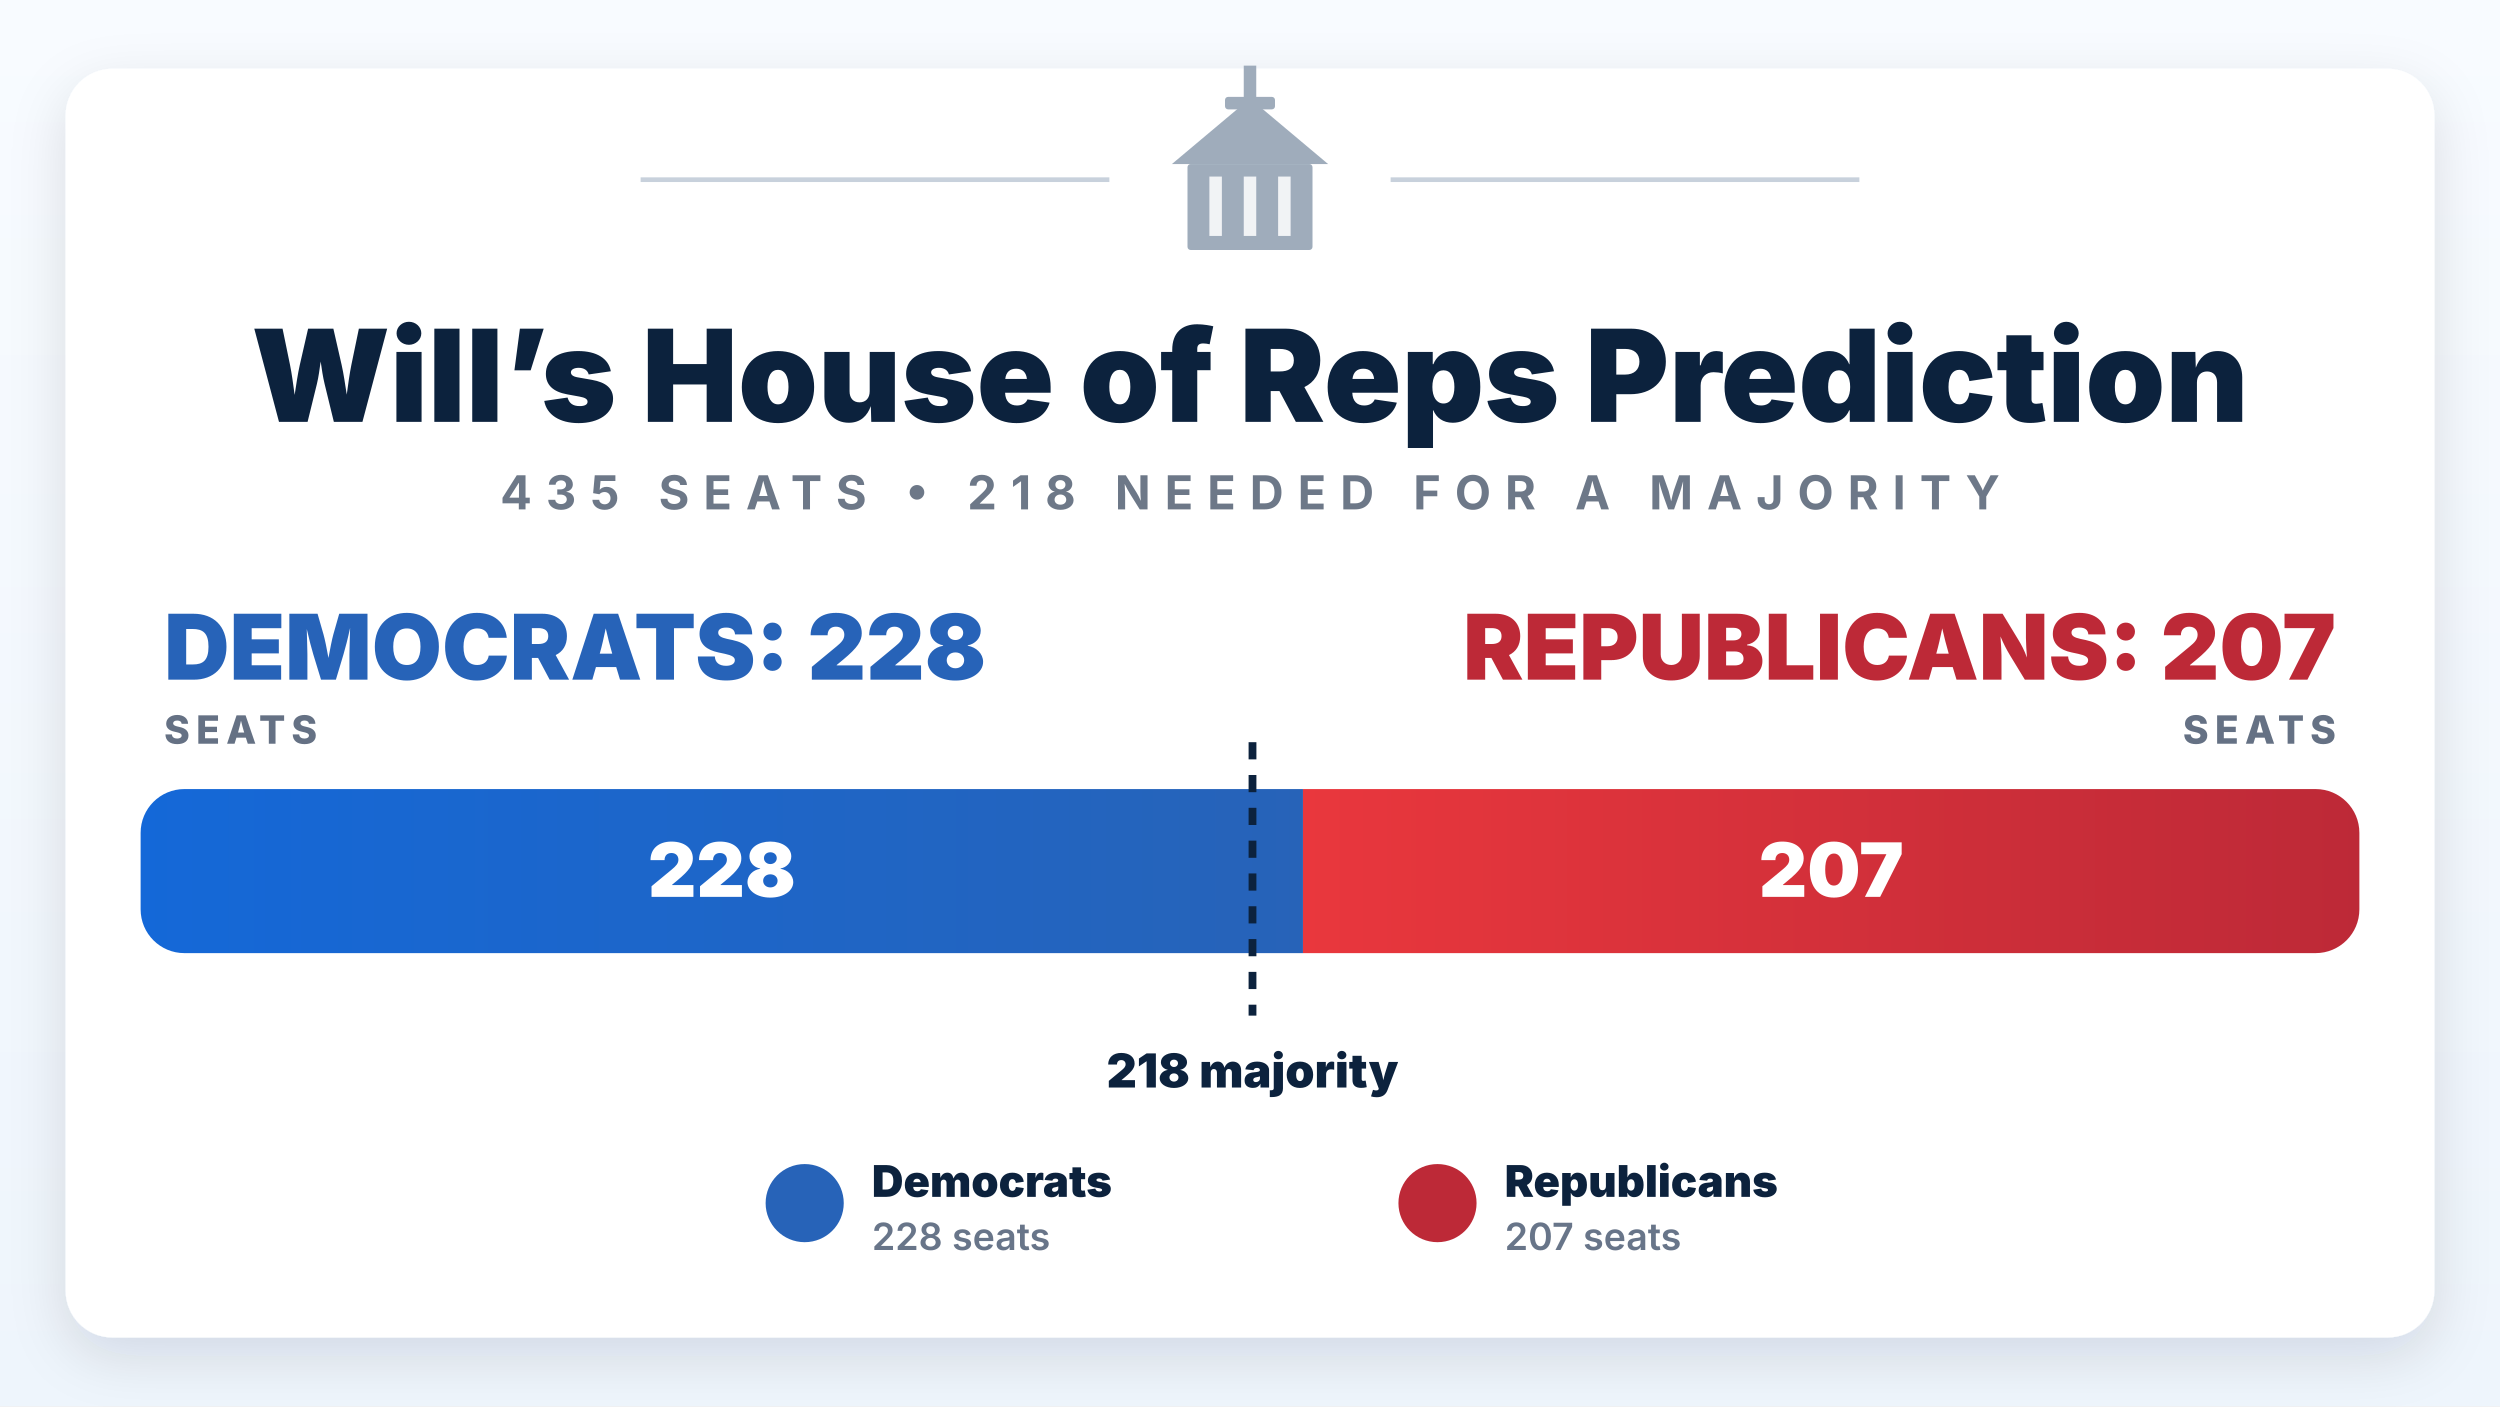
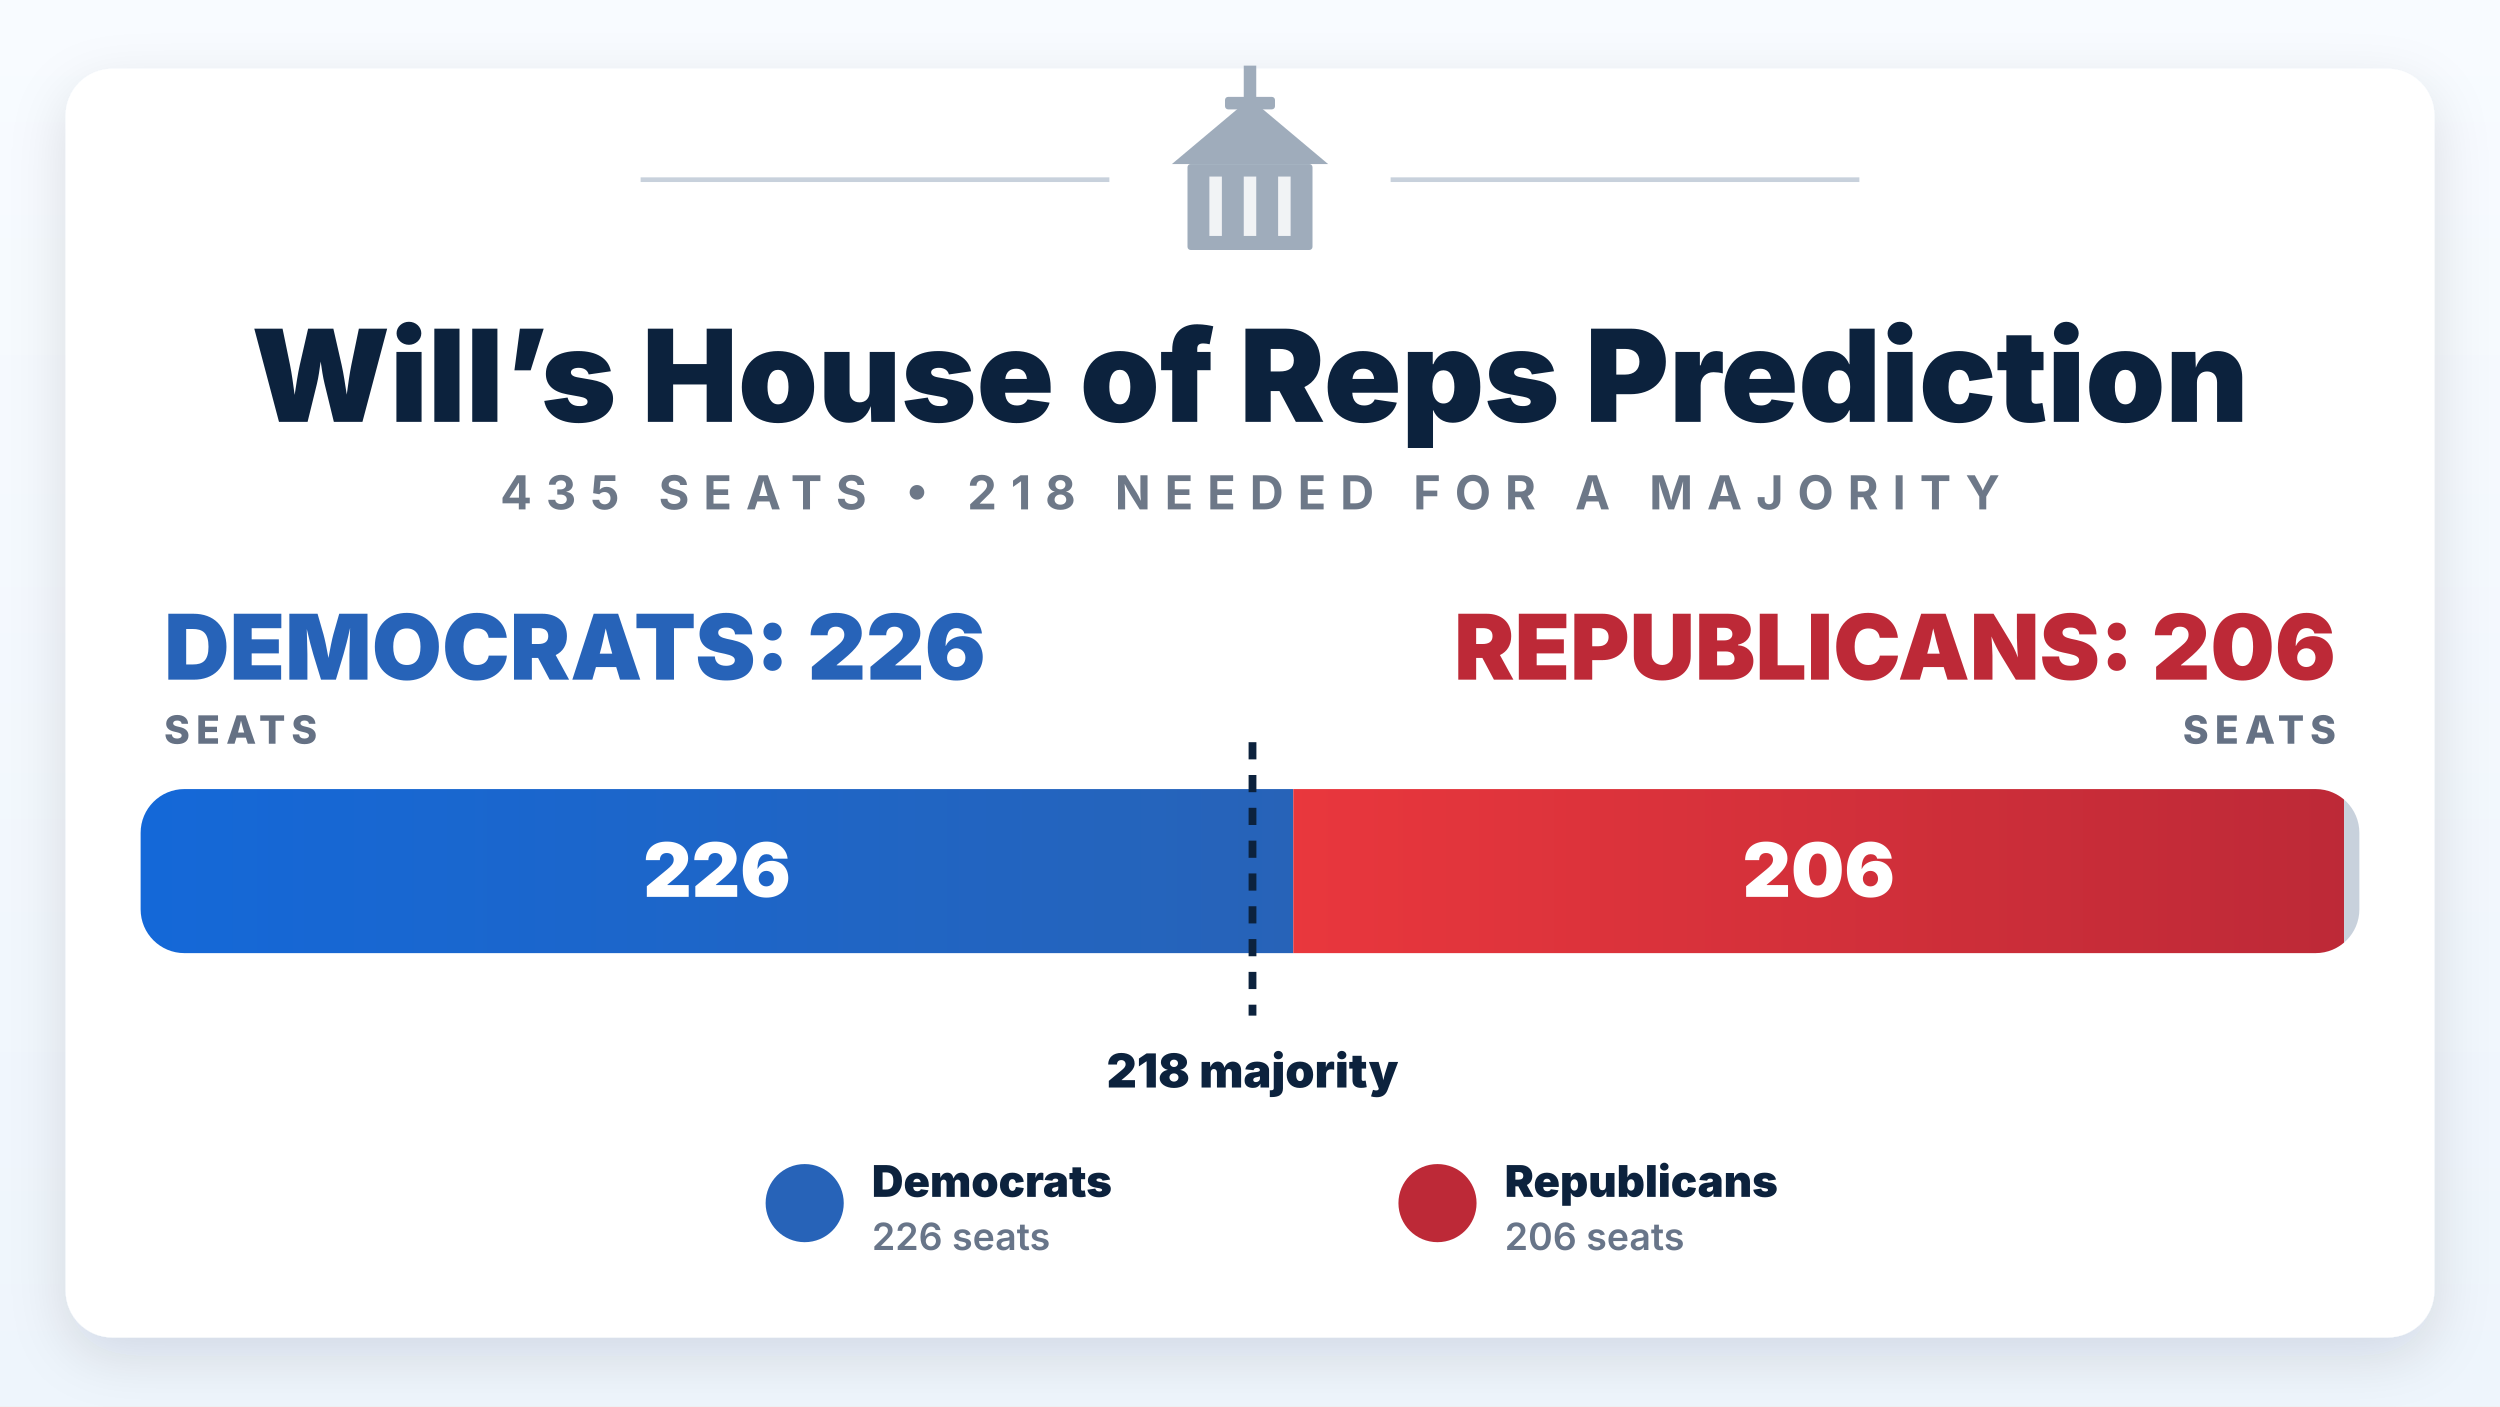
<svg xmlns="http://www.w3.org/2000/svg" viewBox="0 0 1600 900" role="img" aria-labelledby="title desc">
  <defs>
    <linearGradient id="bg" x1="0" y1="0" x2="0" y2="1">
      <stop stop-color="#f8fbff" />
      <stop offset="1" stop-color="#eef5fc" />
    </linearGradient>
    <linearGradient id="blue" x1="0" x2="1">
      <stop stop-color="#1468d8" />
      <stop offset="1" stop-color="#2763b8" />
    </linearGradient>
    <linearGradient id="red" x1="0" x2="1">
      <stop stop-color="#e9373d" />
      <stop offset="1" stop-color="#bd2937" />
    </linearGradient>
    <filter id="shadow" x="-10%" y="-20%" width="120%" height="150%">
      <feDropShadow dx="0" dy="12" stdDeviation="18" flood-color="#0c223d" flood-opacity=".12" />
    </filter>
    <clipPath id="barclip">
      <rect x="90" y="505" width="1420" height="105" rx="28" />
    </clipPath>
  </defs>
  <rect width="1600" height="900" fill="url(#bg)" />
  <rect x="42" y="44" width="1516" height="812" rx="30" fill="#fff" filter="url(#shadow)" />
  <g fill="#9aa8b8" opacity=".95">
    <rect x="760" y="105" width="80" height="55" rx="2" />
    <path d="M750 105h100l-50-42z" />
    <rect x="784" y="62" width="32" height="8" rx="2" />
    <rect x="796" y="42" width="8" height="24" />
    <rect x="774" y="113" width="8" height="38" fill="#fff" opacity=".85" />
    <rect x="796" y="113" width="8" height="38" fill="#fff" opacity=".85" />
    <rect x="818" y="113" width="8" height="38" fill="#fff" opacity=".85" />
  </g>
  <line x1="410" y1="115" x2="710" y2="115" stroke="#c8d1dc" stroke-width="3" />
  <line x1="890" y1="115" x2="1190" y2="115" stroke="#c8d1dc" stroke-width="3" />
  <text x="800" y="270" text-anchor="middle" font-family="Inter,Arial,sans-serif" font-size="82" font-weight="900" fill="#0c223d">Will’s House of Reps Prediction</text>
  <text x="800" y="326" text-anchor="middle" font-family="Inter,Arial,sans-serif" font-size="30" font-weight="700" letter-spacing="9" fill="#6d7888">435 SEATS • 218 NEEDED FOR A MAJORITY</text>
-   <text x="105" y="435" font-family="Inter,Arial,sans-serif" font-size="58" font-weight="900" fill="#2763b8">DEMOCRATS: 228</text>
-   <text x="1495" y="435" text-anchor="end" font-family="Inter,Arial,sans-serif" font-size="58" font-weight="900" fill="#bd2937">REPUBLICANS: 207</text>
+   <text x="105" y="435" font-family="Inter,Arial,sans-serif" font-size="58" font-weight="900" fill="#2763b8">DEMOCRATS: 226</text>
+   <text x="1495" y="435" text-anchor="end" font-family="Inter,Arial,sans-serif" font-size="58" font-weight="900" fill="#bd2937">REPUBLICANS: 206</text>
  <text x="105" y="476" font-family="Inter,Arial,sans-serif" font-size="25" font-weight="800" letter-spacing="4" fill="#657184">SEATS</text>
  <text x="1495" y="476" text-anchor="end" font-family="Inter,Arial,sans-serif" font-size="25" font-weight="800" letter-spacing="4" fill="#657184">SEATS</text>
  <g clip-path="url(#barclip)">
-     <rect x="90" y="505" width="743.9" height="105" fill="url(#blue)" />
-     <rect x="833.9" y="505" width="676.1" height="105" fill="url(#red)" />
+     <rect x="90" y="505" width="737.7" height="105" fill="url(#blue)" />
+     <rect x="827.7" y="505" width="672.5" height="105" fill="url(#red)" />
+     <rect x="1500.2" y="505" width="9.8" height="105" fill="#c8d1dc" />
  </g>
-   <text x="462" y="574" text-anchor="middle" font-family="Inter,Arial,sans-serif" font-size="48" font-weight="900" fill="#fff">228</text>
-   <text x="1172" y="574" text-anchor="middle" font-family="Inter,Arial,sans-serif" font-size="48" font-weight="900" fill="#fff">207</text>
+   <text x="458.9" y="574" text-anchor="middle" font-family="Inter,Arial,sans-serif" font-size="48" font-weight="900" fill="#fff">226</text>
+   <text x="1164" y="574" text-anchor="middle" font-family="Inter,Arial,sans-serif" font-size="48" font-weight="900" fill="#fff">206</text>
  <line x1="801.6" y1="475" x2="801.6" y2="650" stroke="#0c223d" stroke-width="5" stroke-dasharray="11 10" />
  <text x="801.6" y="696" text-anchor="middle" font-family="Inter,Arial,sans-serif" font-size="30" font-weight="900" fill="#0c223d">218 majority</text>
  <circle cx="515" cy="770" r="25" fill="#2763b8" />
  <text x="558" y="766" font-family="Inter,Arial,sans-serif" font-size="28" font-weight="850" fill="#0c223d">Democrats</text>
-   <text x="558" y="800" font-family="Inter,Arial,sans-serif" font-size="24" font-weight="600" fill="#687589">228 seats</text>
+   <text x="558" y="800" font-family="Inter,Arial,sans-serif" font-size="24" font-weight="600" fill="#687589">226 seats</text>
  <circle cx="920" cy="770" r="25" fill="#bd2937" />
  <text x="963" y="766" font-family="Inter,Arial,sans-serif" font-size="28" font-weight="850" fill="#0c223d">Republicans</text>
-   <text x="963" y="800" font-family="Inter,Arial,sans-serif" font-size="24" font-weight="600" fill="#687589">207 seats</text>
+   <text x="963" y="800" font-family="Inter,Arial,sans-serif" font-size="24" font-weight="600" fill="#687589">206 seats</text>
</svg>
